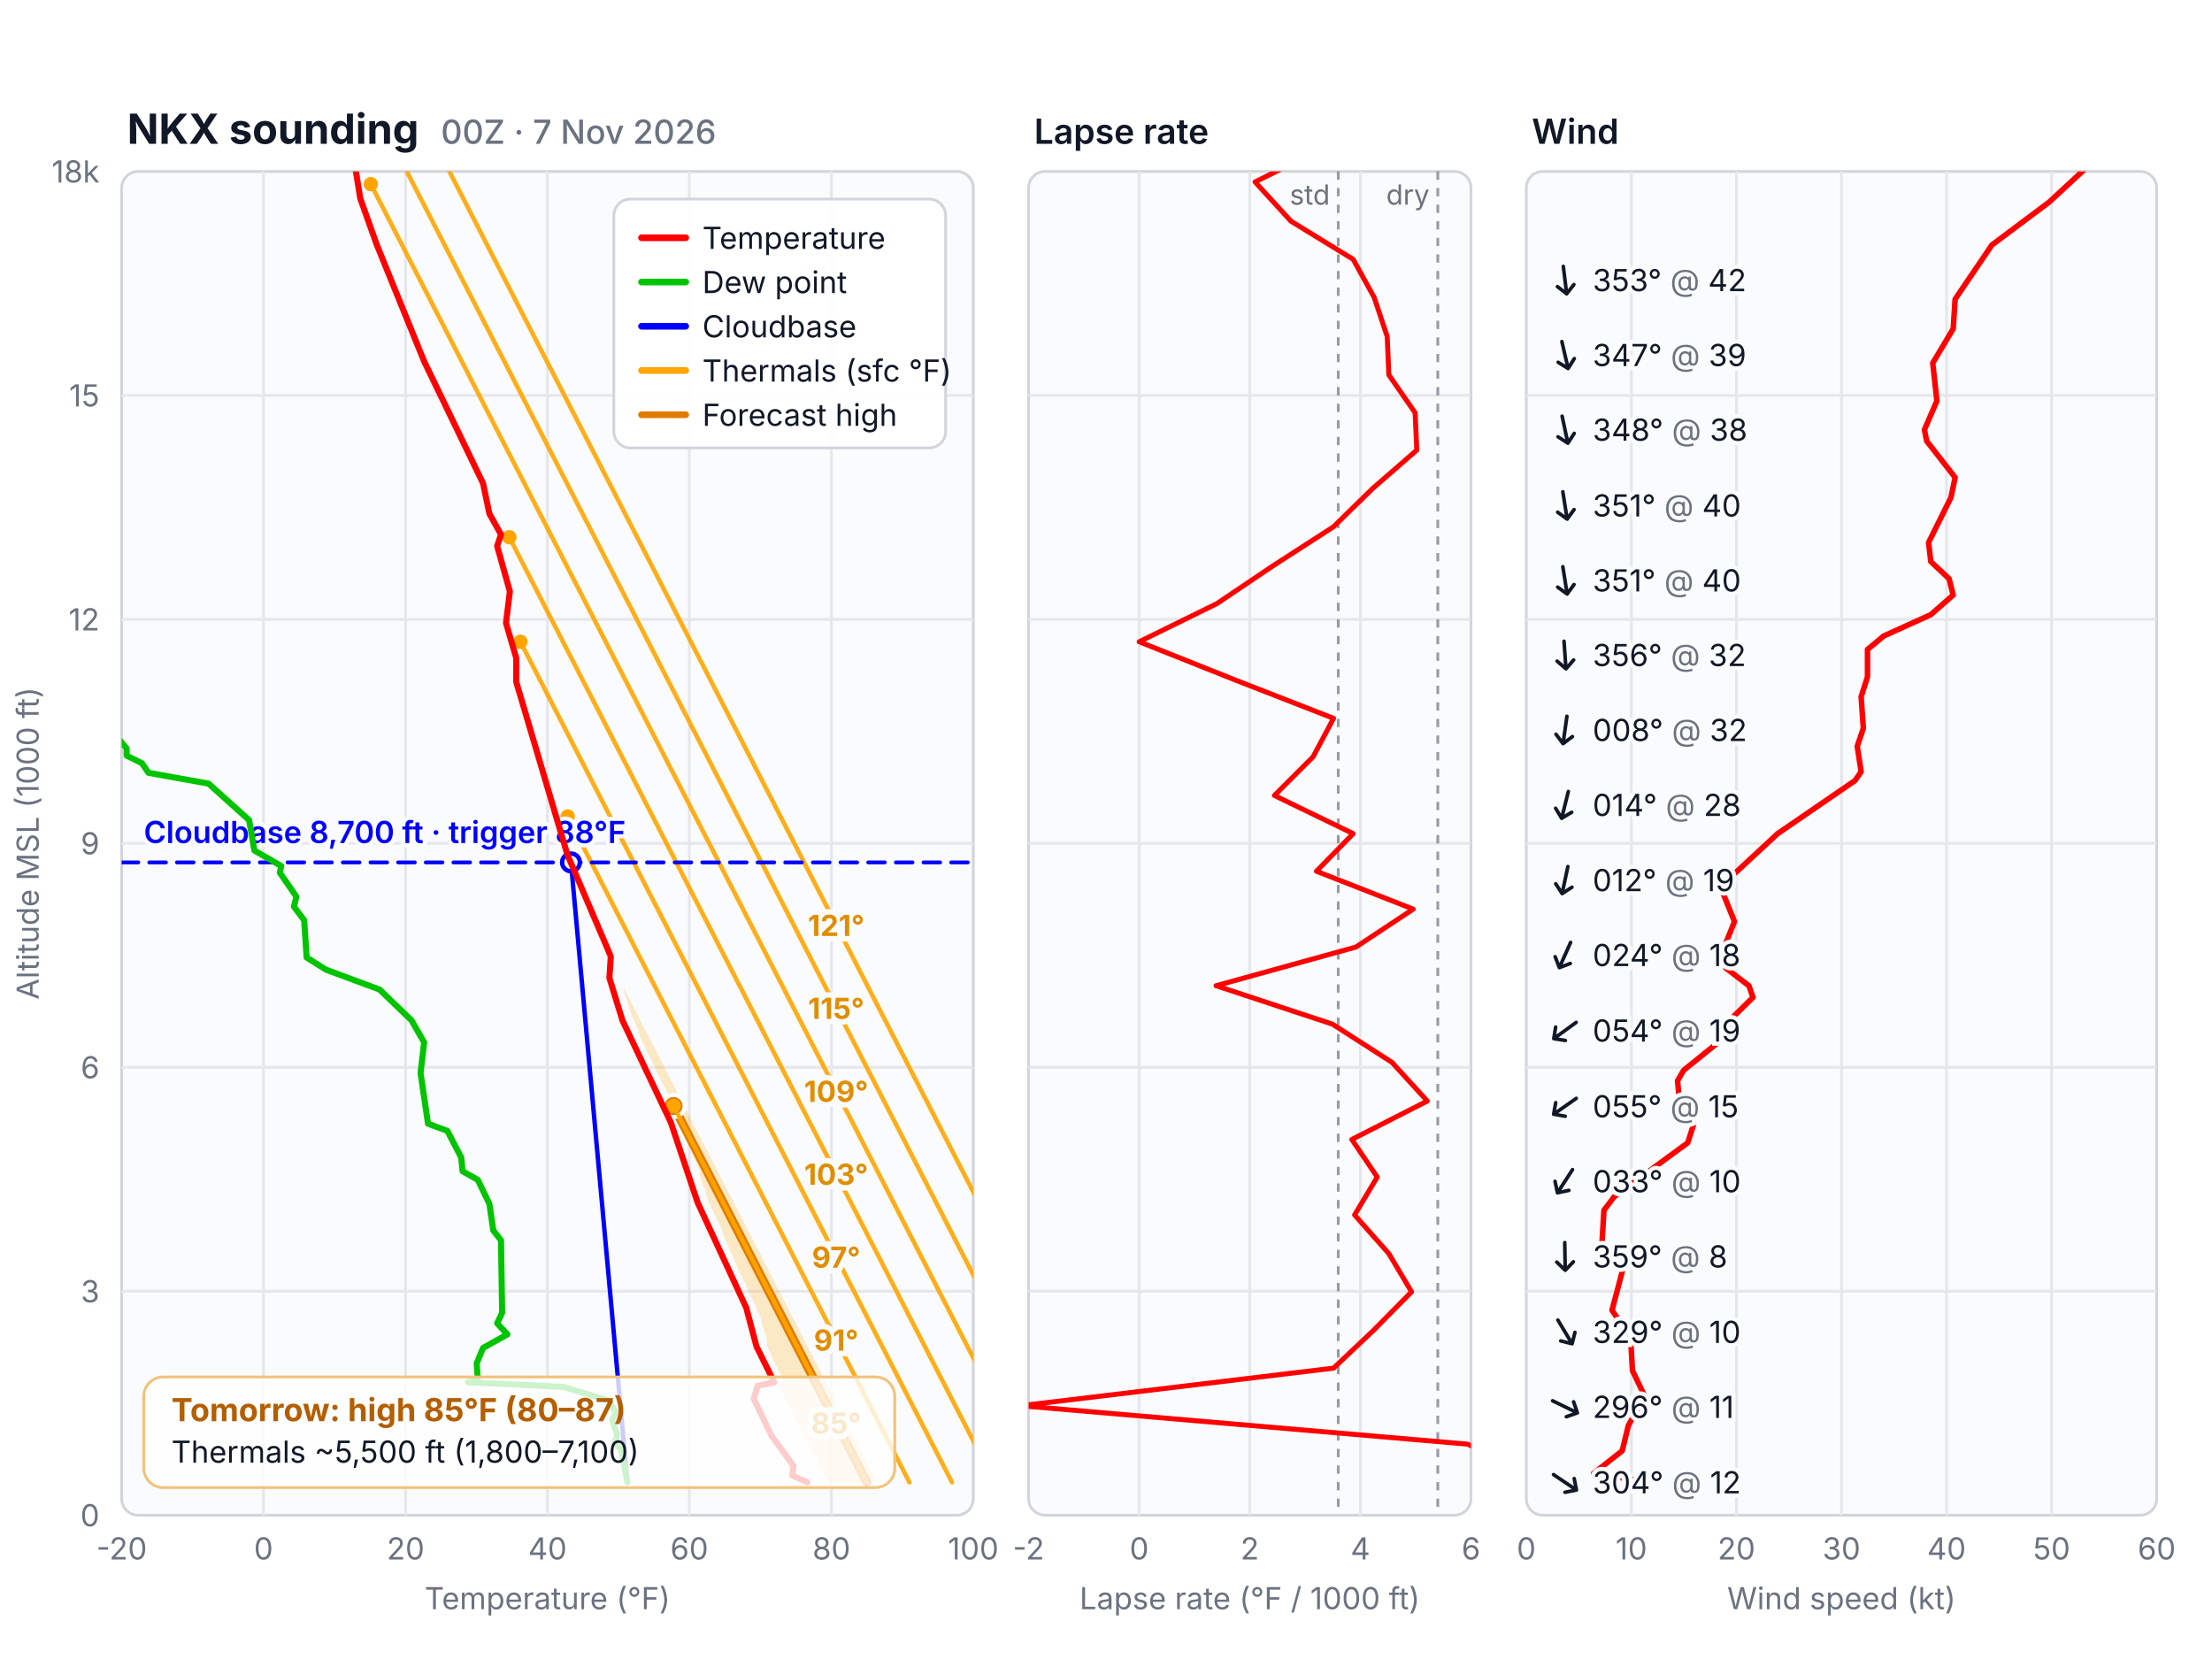
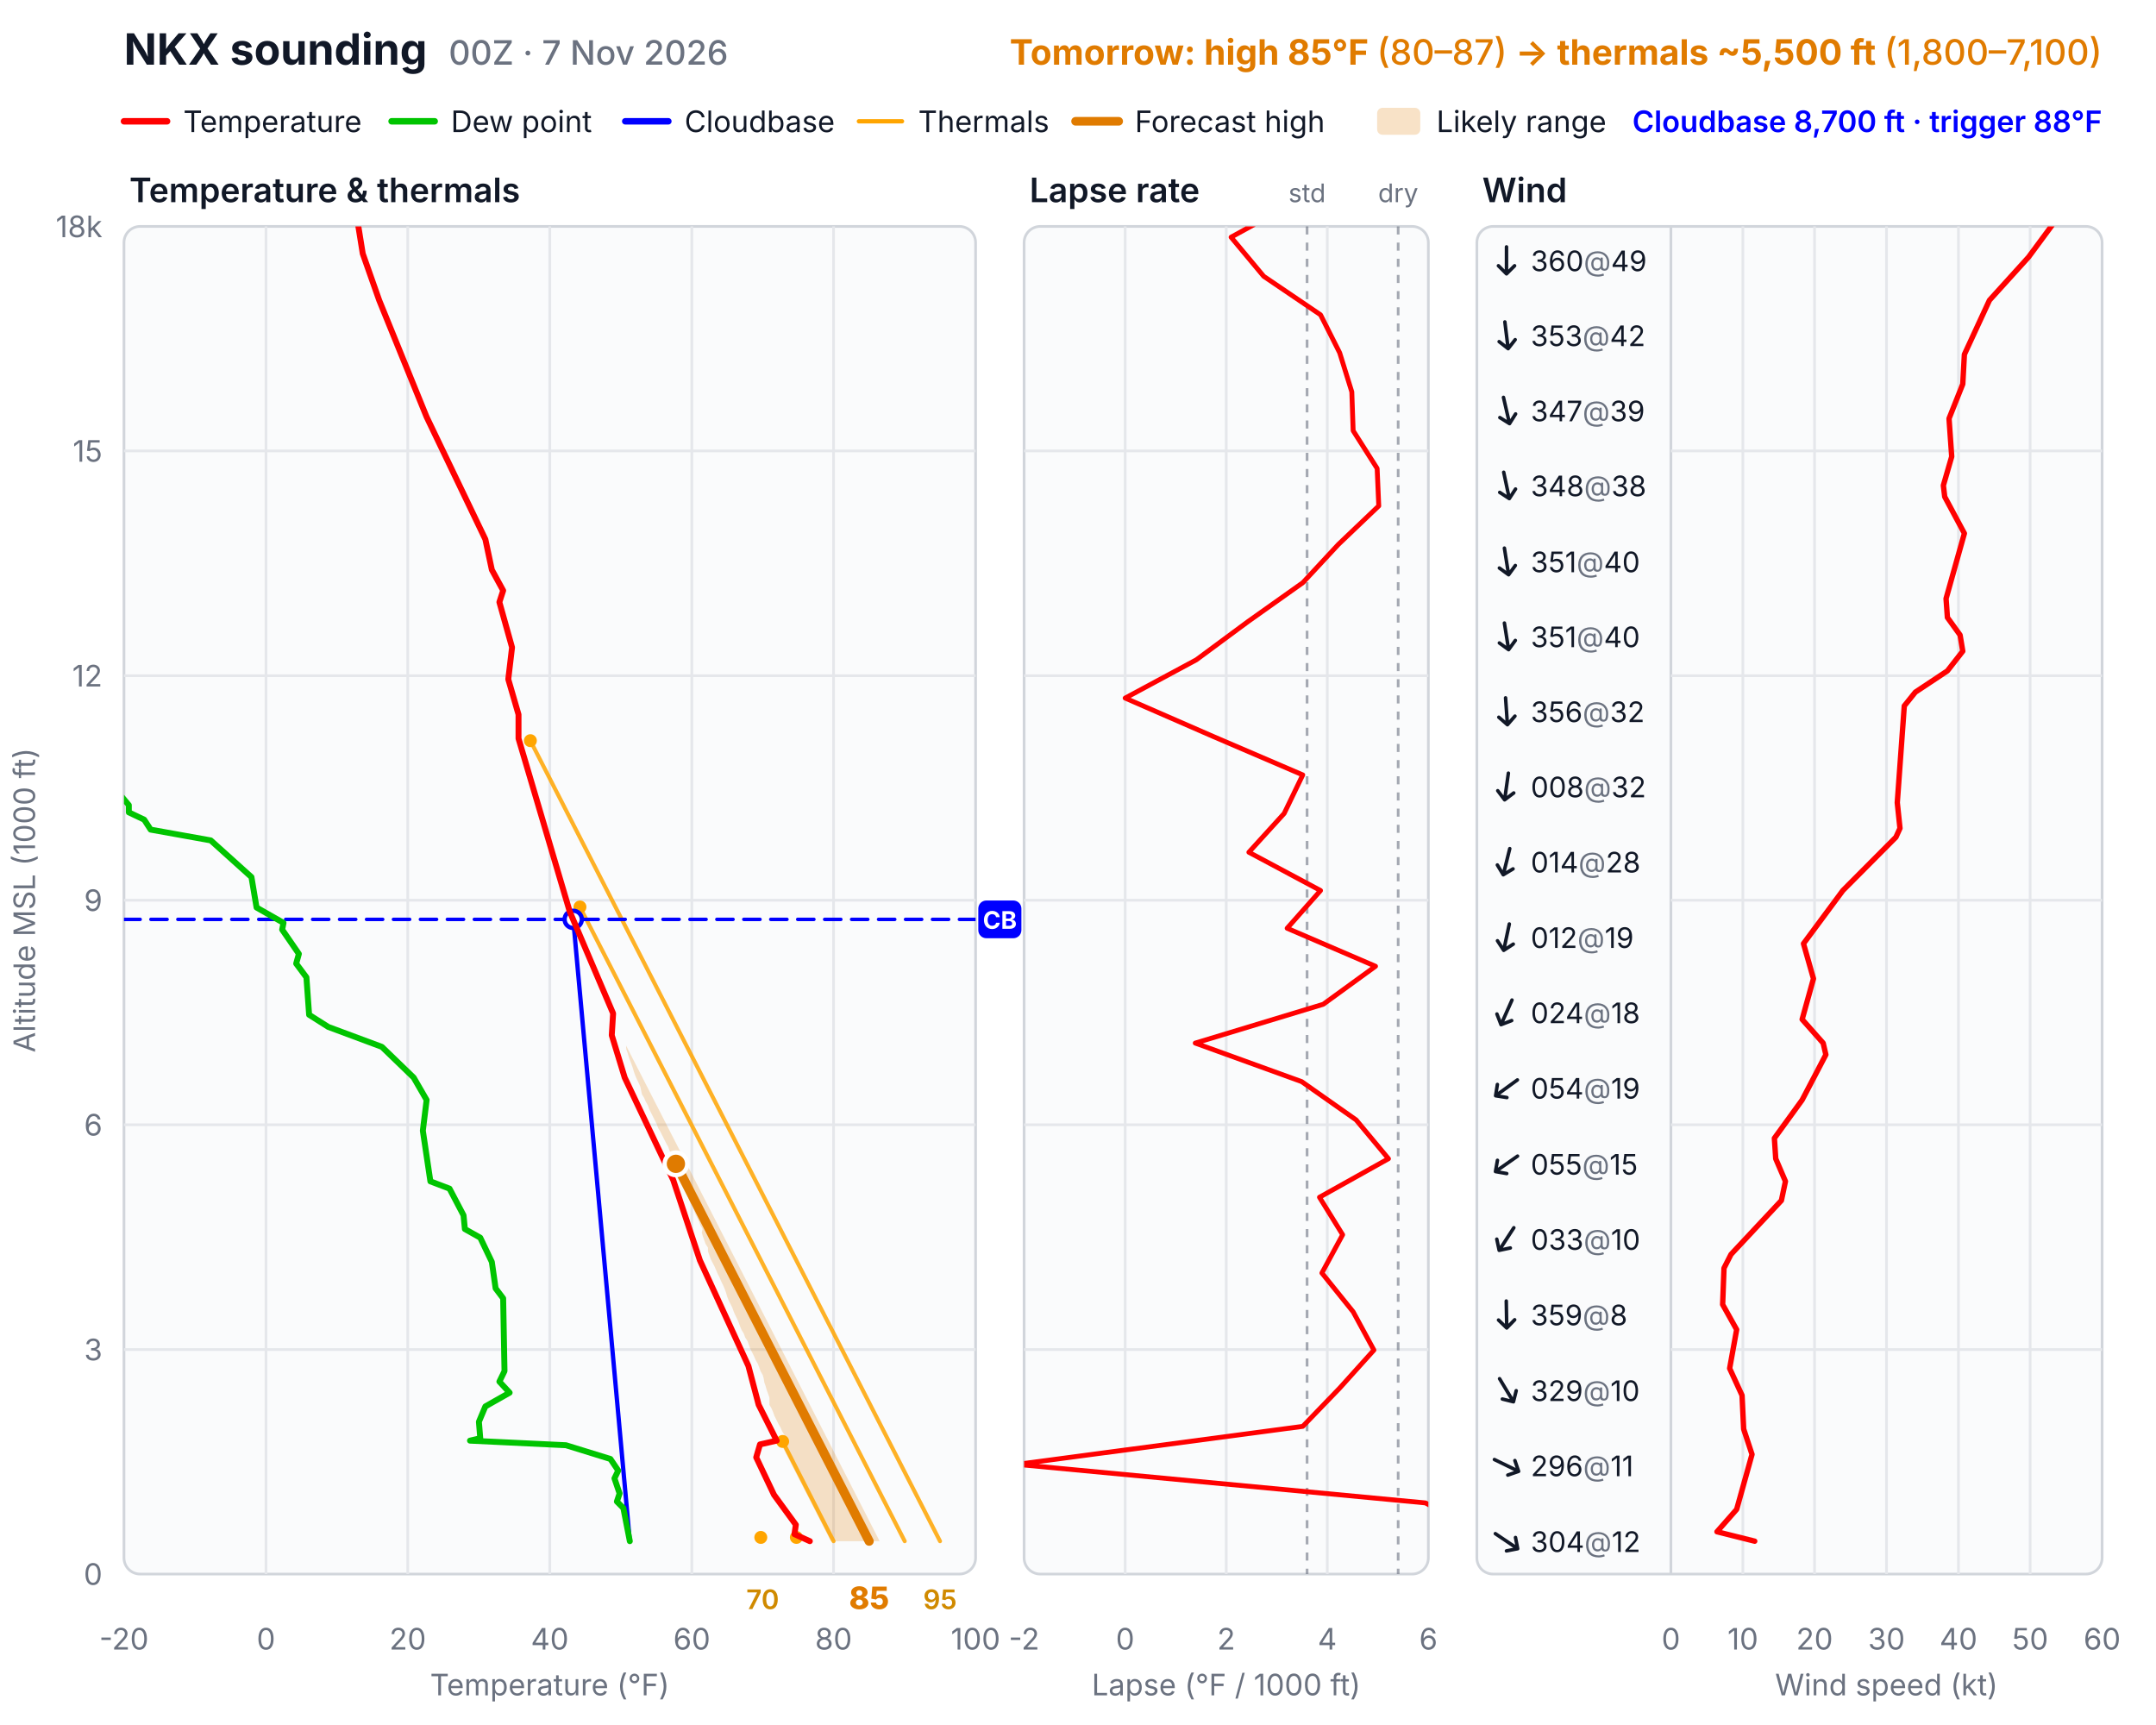
- <svg xmlns="http://www.w3.org/2000/svg" viewBox="0 0 800 600" font-family="Inter, -apple-system, 'Segoe UI', Roboto, Helvetica, Arial, sans-serif" font-size="11" fill="#6b7280">
-   <rect width="800" height="600" fill="#fff" />
+ <svg xmlns="http://www.w3.org/2000/svg" viewBox="0 0 800 640" font-family="Inter, -apple-system, 'Segoe UI', Roboto, Helvetica, Arial, sans-serif" font-size="11" fill="#6b7280">
+   <rect width="800" height="640" fill="#fff" />
  <defs>
    <clipPath id="c0">
-       <rect x="44" y="62" width="308" height="486" rx="6" />
+       <rect x="46" y="84" width="316" height="500" />
    </clipPath>
    <clipPath id="c1">
-       <rect x="372" y="62" width="160" height="486" rx="6" />
+       <rect x="380" y="84" width="150" height="500" />
    </clipPath>
    <clipPath id="c2">
-       <rect x="552" y="62" width="228" height="486" rx="6" />
+       <rect x="620" y="84" width="160" height="500" />
    </clipPath>
  </defs>
-   <rect x="44" y="62" width="308" height="486" rx="6" fill="#fafbfc" stroke="#d1d5db" />
-   <path d="M44 467.0H352" stroke="#e5e7eb" />
-   <path d="M44 386.0H352" stroke="#e5e7eb" />
-   <path d="M44 305.0H352" stroke="#e5e7eb" />
-   <path d="M44 224.0H352" stroke="#e5e7eb" />
-   <path d="M44 143.0H352" stroke="#e5e7eb" />
-   <path d="M95.3 62V548" stroke="#e5e7eb" />
-   <path d="M146.7 62V548" stroke="#e5e7eb" />
-   <path d="M198.0 62V548" stroke="#e5e7eb" />
-   <path d="M249.3 62V548" stroke="#e5e7eb" />
-   <path d="M300.7 62V548" stroke="#e5e7eb" />
-   <text x="44.0" y="564" text-anchor="middle">-20</text>
-   <text x="95.3" y="564" text-anchor="middle">0</text>
-   <text x="146.7" y="564" text-anchor="middle">20</text>
-   <text x="198.0" y="564" text-anchor="middle">40</text>
-   <text x="249.3" y="564" text-anchor="middle">60</text>
-   <text x="300.7" y="564" text-anchor="middle">80</text>
-   <text x="352.0" y="564" text-anchor="middle">100</text>
-   <text x="36" y="552.0" text-anchor="end">0</text>
-   <text x="36" y="471.0" text-anchor="end">3</text>
-   <text x="36" y="390.0" text-anchor="end">6</text>
-   <text x="36" y="309.0" text-anchor="end">9</text>
-   <text x="36" y="228.0" text-anchor="end">12</text>
-   <text x="36" y="147.0" text-anchor="end">15</text>
-   <text x="36" y="66.0" text-anchor="end">18k</text>
-   <text x="198.0" y="582" text-anchor="middle" font-size="11">Temperature (°F)</text>
-   <text x="46" y="52" font-size="12.5" font-weight="600" fill="#111827" />
-   <rect x="372" y="62" width="160" height="486" rx="6" fill="#fafbfc" stroke="#d1d5db" />
-   <path d="M372 467.0H532" stroke="#e5e7eb" />
-   <path d="M372 386.0H532" stroke="#e5e7eb" />
-   <path d="M372 305.0H532" stroke="#e5e7eb" />
-   <path d="M372 224.0H532" stroke="#e5e7eb" />
-   <path d="M372 143.0H532" stroke="#e5e7eb" />
-   <path d="M412.0 62V548" stroke="#e5e7eb" />
-   <path d="M452.0 62V548" stroke="#e5e7eb" />
-   <path d="M492.0 62V548" stroke="#e5e7eb" />
-   <text x="372.0" y="564" text-anchor="middle">-2</text>
-   <text x="412.0" y="564" text-anchor="middle">0</text>
-   <text x="452.0" y="564" text-anchor="middle">2</text>
-   <text x="492.0" y="564" text-anchor="middle">4</text>
-   <text x="532.0" y="564" text-anchor="middle">6</text>
-   <text x="452.0" y="582" text-anchor="middle" font-size="11">Lapse rate (°F / 1000 ft)</text>
-   <text x="374" y="52" font-size="12.5" font-weight="600" fill="#111827">Lapse rate</text>
-   <rect x="552" y="62" width="228" height="486" rx="6" fill="#fafbfc" stroke="#d1d5db" />
-   <path d="M552 467.0H780" stroke="#e5e7eb" />
-   <path d="M552 386.0H780" stroke="#e5e7eb" />
-   <path d="M552 305.0H780" stroke="#e5e7eb" />
-   <path d="M552 224.0H780" stroke="#e5e7eb" />
-   <path d="M552 143.0H780" stroke="#e5e7eb" />
-   <path d="M590.0 62V548" stroke="#e5e7eb" />
-   <path d="M628.0 62V548" stroke="#e5e7eb" />
-   <path d="M666.0 62V548" stroke="#e5e7eb" />
-   <path d="M704.0 62V548" stroke="#e5e7eb" />
-   <path d="M742.0 62V548" stroke="#e5e7eb" />
-   <text x="552.0" y="564" text-anchor="middle">0</text>
-   <text x="590.0" y="564" text-anchor="middle">10</text>
-   <text x="628.0" y="564" text-anchor="middle">20</text>
-   <text x="666.0" y="564" text-anchor="middle">30</text>
-   <text x="704.0" y="564" text-anchor="middle">40</text>
-   <text x="742.0" y="564" text-anchor="middle">50</text>
-   <text x="780.0" y="564" text-anchor="middle">60</text>
-   <text x="666.0" y="582" text-anchor="middle" font-size="11">Wind speed (kt)</text>
-   <text x="554" y="52" font-size="12.5" font-weight="600" fill="#111827">Wind</text>
-   <text x="46" y="52" font-size="15" font-weight="700" fill="#111827">NKX sounding<tspan dx="8" font-size="12" font-weight="500" fill="#6b7280">00Z · 7 Nov 2026</tspan>
+   <text x="46" y="24" font-size="16" font-weight="700" fill="#111827">NKX sounding<tspan dx="8" font-size="12.5" font-weight="500" fill="#6b7280">00Z · 7 Nov 2026</tspan>
  </text>
-   <text x="14" y="305.0" transform="rotate(-90 14 305.0)" text-anchor="middle">Altitude MSL (1000 ft)</text>
-   <polygon clip-path="url(#c0)" points="317.3,536.1 225.6,357.4 225.7,358.7 226.1,360.1 226.6,361.4 227.1,362.8 227.5,364.1 228.0,365.5 228.4,366.8 228.9,368.2 229.5,369.5 230.2,370.9 230.8,372.2 231.1,373.6 231.4,374.9 232.1,376.3 232.7,377.6 233.5,379.0 233.9,380.3 234.6,381.7 235.4,383.0 236.0,384.4 236.7,385.7 237.2,387.1 238.0,388.4 238.6,389.8 239.3,391.1 240.0,392.5 240.8,393.8 241.3,395.2 241.8,396.5 242.5,397.9 243.3,399.2 243.8,400.6 244.3,401.9 245.1,403.3 245.5,404.6 246.5,406.0 246.5,407.3 246.6,408.7 247.4,410.0 247.7,411.4 248.3,412.7 248.8,414.1 249.7,415.4 250.1,416.8 250.6,418.1 251.3,419.5 252.0,420.8 252.5,422.2 253.3,423.5 252.9,424.9 253.4,426.2 253.9,427.6 254.3,428.9 255.2,430.3 255.2,431.6 255.7,433.0 256.2,434.3 256.9,435.7 257.5,437.0 258.1,438.4 258.8,439.7 259.4,441.1 260.0,442.4 260.7,443.8 261.2,445.1 261.7,446.5 262.2,447.8 262.7,449.2 263.3,450.5 264.0,451.9 264.5,453.2 265.1,454.6 265.7,455.9 266.3,457.3 266.8,458.6 267.4,460.0 268.2,461.3 268.6,462.7 269.6,464.0 270.0,465.4 270.5,466.7 271.2,468.1 271.9,469.4 272.5,470.8 273.3,472.1 273.7,473.5 274.2,474.8 275.0,476.2 275.3,477.5 275.6,478.9 276.0,480.2 276.5,481.6 277.0,482.9 277.4,484.3 277.4,485.6 277.4,487.0 278.2,488.3 278.8,489.7 279.3,491.0 279.9,492.4 280.6,493.7 281.4,495.1 282.0,496.4 282.8,497.8 283.4,499.1 281.3,500.5 299.6,536.1" fill="#ffa500" fill-opacity="0.22" stroke="none" />
-   <polyline clip-path="url(#c0)" fill="none" stroke="#e07b00" stroke-width="3.2" stroke-linejoin="round" stroke-linecap="round" points="313.5,536.1 243.6,400.0" />
-   <circle cx="243.6" cy="400.0" r="4" fill="#e07b00" stroke="#fff" stroke-width="1.5" />
-   <polyline clip-path="url(#c0)" fill="none" stroke="#ffa500" stroke-width="1.6" stroke-linejoin="round" stroke-linecap="round" opacity="0.9" points="313.5,536.1 243.6,400.0" />
-   <circle cx="243.6" cy="400.0" r="2.6" fill="#ffa500" />
-   <polyline clip-path="url(#c0)" fill="none" stroke="#ffa500" stroke-width="1.6" stroke-linejoin="round" stroke-linecap="round" opacity="0.9" points="328.9,536.1 205.3,295.3" />
-   <circle cx="205.3" cy="295.3" r="2.6" fill="#ffa500" />
-   <polyline clip-path="url(#c0)" fill="none" stroke="#ffa500" stroke-width="1.6" stroke-linejoin="round" stroke-linecap="round" opacity="0.9" points="344.3,536.1 188.2,232.1" />
-   <circle cx="188.2" cy="232.1" r="2.6" fill="#ffa500" />
-   <polyline clip-path="url(#c0)" fill="none" stroke="#ffa500" stroke-width="1.6" stroke-linejoin="round" stroke-linecap="round" opacity="0.9" points="359.7,536.1 184.2,194.3" />
-   <circle cx="184.2" cy="194.3" r="2.6" fill="#ffa500" />
-   <polyline clip-path="url(#c0)" fill="none" stroke="#ffa500" stroke-width="1.6" stroke-linejoin="round" stroke-linecap="round" opacity="0.9" points="375.1,536.1 134.1,66.6" />
-   <circle cx="134.1" cy="66.6" r="2.6" fill="#ffa500" />
-   <polyline clip-path="url(#c0)" fill="none" stroke="#ffa500" stroke-width="1.6" stroke-linejoin="round" stroke-linecap="round" opacity="0.9" points="390.5,536.1 119.4,8.0" />
-   <polyline clip-path="url(#c0)" fill="none" stroke="#ffa500" stroke-width="1.6" stroke-linejoin="round" stroke-linecap="round" opacity="0.9" points="405.9,536.1 134.8,8.0" />
-   <text x="302.4" y="518.5" text-anchor="middle" font-size="10.5" font-weight="700" fill="#e08e00" stroke="#fafbfc" stroke-width="4" paint-order="stroke">85°</text>
-   <text x="302.4" y="488.5" text-anchor="middle" font-size="10.5" font-weight="700" fill="#e08e00" stroke="#fafbfc" stroke-width="4" paint-order="stroke">91°</text>
-   <text x="302.4" y="458.5" text-anchor="middle" font-size="10.5" font-weight="700" fill="#e08e00" stroke="#fafbfc" stroke-width="4" paint-order="stroke">97°</text>
-   <text x="302.4" y="428.5" text-anchor="middle" font-size="10.5" font-weight="700" fill="#e08e00" stroke="#fafbfc" stroke-width="4" paint-order="stroke">103°</text>
-   <text x="302.4" y="398.5" text-anchor="middle" font-size="10.5" font-weight="700" fill="#e08e00" stroke="#fafbfc" stroke-width="4" paint-order="stroke">109°</text>
-   <text x="302.4" y="368.5" text-anchor="middle" font-size="10.5" font-weight="700" fill="#e08e00" stroke="#fafbfc" stroke-width="4" paint-order="stroke">115°</text>
-   <text x="302.4" y="338.5" text-anchor="middle" font-size="10.5" font-weight="700" fill="#e08e00" stroke="#fafbfc" stroke-width="4" paint-order="stroke">121°</text>
-   <polyline clip-path="url(#c0)" fill="none" stroke="#0000ff" stroke-width="1.6" stroke-linejoin="round" stroke-linecap="round" points="226.9,536.1 206.5,311.9" />
-   <polyline clip-path="url(#c0)" fill="none" stroke="#0000ff" stroke-width="1.4" stroke-linejoin="round" stroke-linecap="round" stroke-dasharray="6 4" points="44.0,311.9 352.0,311.9" />
-   <text x="52" y="304.9" font-size="11" font-weight="600" fill="#0000ff" stroke="#fafbfc" stroke-width="3" paint-order="stroke">Cloudbase 8,700 ft · trigger 88°F</text>
-   <circle cx="206.5" cy="311.9" r="3.2" fill="#fff" stroke="#0000ff" stroke-width="1.6" />
-   <polyline clip-path="url(#c0)" fill="none" stroke="#00c400" stroke-width="2.2" stroke-linejoin="round" stroke-linecap="round" points="226.9,536.1 224.6,524.2 222.3,521.9 223.2,518.9 221.4,513.5 222.7,510.7 220.0,506.5 203.8,501.6 169.2,499.9 172.8,499.0 172.4,493.1 174.7,487.5 183.5,482.6 179.8,478.6 181.6,474.8 181.2,448.6 178.4,445.0 177.0,435.4 172.8,426.7 167.3,423.6 166.8,418.6 161.8,409.0 154.8,406.4 152.1,388.1 153.4,377.0 148.8,369.0 137.3,357.9 117.9,350.7 110.9,346.3 110.0,332.8 106.3,327.9 107.2,324.3 101.2,315.6 101.7,313.2 92.0,307.6 90.1,296.6 75.4,283.4 53.7,279.5 51.3,276.0 45.8,273.3 45.8,270.7 25.9,247.3 10.2,239.6 2.4,230.0 -25.8,221.7 -53.1,217.3 -30.0,212.8 -25.8,209.3 -15.6,206.4 -18.0,204.9 -17.0,197.5 -27.7,193.9 -27.7,188.6 -31.8,184.0 -24.4,177.2 -5.5,174.8 -12.4,164.6 -5.9,161.7 -6.9,159.9 -3.2,154.1 -5.9,150.3 1.4,147.2 0.1,144.1 2.8,142.4 0.5,139.2 1.0,136.6 7.9,127.2 9.8,123.2 7.9,120.7 9.8,119.4 7.0,117.5 7.9,111.6 6.1,110.0 6.1,103.0 -2.3,91.4 -1.3,89.7 -9.2,84.2 -11.0,69.8 -6.9,68.0 -7.8,62.9 -18.9,58.0 13.0,49.5 7.5,41.3 18.5,37.5 19.0,35.4" />
-   <polyline clip-path="url(#c0)" fill="none" stroke="#ff0000" stroke-width="2.2" stroke-linejoin="round" stroke-linecap="round" points="292.0,536.1 286.5,533.6 287.0,530.2 279.1,519.4 272.6,505.9 274.0,501.2 280.0,499.9 273.6,487.0 269.9,473.0 252.3,434.9 242.6,405.9 225.1,369.0 220.4,353.7 220.9,345.9 205.2,309.1 186.7,246.6 186.7,238.0 183.0,225.3 184.4,213.9 179.8,197.5 181.2,193.3 177.0,185.8 174.7,174.8 153.4,130.7 136.3,88.6 130.3,71.8 127.1,51.9 121.1,35.4" />
-   <rect x="222" y="72" width="120" height="90" rx="6" fill="#fff" fill-opacity="0.92" stroke="#d1d5db" />
-   <path d="M232 86h16" stroke="#ff0000" stroke-width="2.4" stroke-linecap="round" />
-   <text x="254" y="90" fill="#111827">Temperature</text>
-   <path d="M232 102h16" stroke="#00c400" stroke-width="2.4" stroke-linecap="round" />
-   <text x="254" y="106" fill="#111827">Dew point</text>
-   <path d="M232 118h16" stroke="#0000ff" stroke-width="2.4" stroke-linecap="round" />
-   <text x="254" y="122" fill="#111827">Cloudbase</text>
-   <path d="M232 134h16" stroke="#ffa500" stroke-width="2.4" stroke-linecap="round" />
-   <text x="254" y="138" fill="#111827">Thermals (sfc °F)</text>
-   <path d="M232 150h16" stroke="#e07b00" stroke-width="2.4" stroke-linecap="round" />
-   <text x="254" y="154" fill="#111827">Forecast high</text>
-   <rect x="52" y="498" width="271.6" height="40" rx="7" fill="#fff" fill-opacity="0.8" stroke="#f3c27a" />
-   <text x="62" y="514" font-size="11.5" font-weight="700" fill="#b35f00">Tomorrow: high 85°F (80–87)</text>
-   <text x="62" y="529" font-size="11" fill="#111827">Thermals ~5,500 ft (1,800–7,100)</text>
-   <path d="M520.0 62V548" stroke="#6b7280" stroke-width="1" stroke-dasharray="3 3" opacity="0.7" />
-   <text x="517.0" y="74" text-anchor="end" font-size="10">dry</text>
-   <path d="M484.0 62V548" stroke="#6b7280" stroke-width="1" stroke-dasharray="3 3" opacity="0.7" />
-   <text x="481.0" y="74" text-anchor="end" font-size="10">std</text>
-   <polyline clip-path="url(#c1)" fill="none" stroke="#ff0000" stroke-width="1.8" stroke-linejoin="round" stroke-linecap="round" points="559.7,536.1 530.8,522.3 369.2,508.4 482.3,494.8 497.0,480.9 510.5,467.2 502.3,453.4 489.9,439.4 498.1,425.7 488.9,412.1 516.2,398.2 503.4,384.2 481.9,370.4 439.8,356.5 490.4,342.5 511.1,328.8 476.1,315.1 489.4,301.5 460.9,287.7 474.9,273.7 482.3,259.8 446.9,246.0 412.0,232.1 440.1,218.3 460.6,204.5 482.3,190.5 496.4,176.7 512.4,162.8 511.8,149.3 502.3,135.6 501.7,121.7 497.0,107.6 489.4,93.8 466.9,80.0 453.9,65.8 481.9,51.9 503.4,38.0" />
-   <polyline clip-path="url(#c2)" fill="none" stroke="#ff0000" stroke-width="2" stroke-linejoin="round" stroke-linecap="round" points="596.3,536.1 576.4,532.8 586.7,524.7 588.9,515.6 594.8,504.9 590.4,495.7 589.7,483.5 583.0,473.9 586.7,459.9 579.3,450.8 580.1,437.7 583.8,432.8 610.4,413.3 612.6,406.4 607.4,398.2 606.7,390.9 608.9,387.1 621.4,377.0 626.6,368.0 634.0,360.7 632.5,356.5 621.4,348.0 627.3,333.3 622.2,320.7 642.9,301.5 670.9,282.3 673.1,279.1 671.7,269.9 673.9,263.4 673.1,252.0 675.4,244.8 675.4,234.9 681.3,230.0 698.3,222.3 706.4,215.2 704.9,209.3 698.3,203.1 697.5,196.2 705.6,179.9 707.1,172.7 696.8,159.5 696.0,155.4 700.5,145.0 699.0,131.3 706.4,118.9 707.1,108.2 720.4,88.6 741.1,73.1 772.1,44.4 774.3,35.4" />
-   <g transform="translate(566 536.1) rotate(124)">
+   <text x="780" y="24" text-anchor="end" font-size="13" font-weight="700" fill="#e07b00">Tomorrow: high 85°F <tspan font-weight="500">(80–87)</tspan> → thermals ~5,500 ft <tspan font-weight="500">(1,800–7,100)</tspan>
+   </text>
+   <path d="M46 45h16" stroke="#ff0000" stroke-width="2.4" stroke-linecap="round" />
+   <text x="68" y="49" fill="#111827">Temperature</text>
+   <path d="M145.3 45h16" stroke="#00c400" stroke-width="2.4" stroke-linecap="round" />
+   <text x="167.3" y="49" fill="#111827">Dew point</text>
+   <path d="M232 45h16" stroke="#0000ff" stroke-width="2.4" stroke-linecap="round" />
+   <text x="254" y="49" fill="#111827">Cloudbase</text>
+   <path d="M318.7 45h16" stroke="#ffa500" stroke-width="1.6" stroke-linecap="round" />
+   <text x="340.7" y="49" fill="#111827">Thermals</text>
+   <path d="M399.1 45h16" stroke="#e07b00" stroke-width="3.2" stroke-linecap="round" />
+   <text x="421.1" y="49" fill="#111827">Forecast high</text>
+   <rect x="511" y="40" width="16" height="10" rx="2" fill="#e07b00" fill-opacity="0.22" />
+   <text x="533" y="49" fill="#111827">Likely range</text>
+   <text x="780" y="49" text-anchor="end" font-weight="600" fill="#0000ff">Cloudbase 8,700 ft · trigger 88°F</text>
+   <rect x="46" y="84" width="316" height="500" rx="6" fill="#fafbfc" stroke="#d1d5db" />
+   <path d="M46 500.7H362" stroke="#e5e7eb" />
+   <path d="M46 417.3H362" stroke="#e5e7eb" />
+   <path d="M46 334.0H362" stroke="#e5e7eb" />
+   <path d="M46 250.7H362" stroke="#e5e7eb" />
+   <path d="M46 167.3H362" stroke="#e5e7eb" />
+   <path d="M98.7 84V584" stroke="#e5e7eb" />
+   <path d="M151.3 84V584" stroke="#e5e7eb" />
+   <path d="M204.0 84V584" stroke="#e5e7eb" />
+   <path d="M256.7 84V584" stroke="#e5e7eb" />
+   <path d="M309.3 84V584" stroke="#e5e7eb" />
+   <text x="46.0" y="612" text-anchor="middle">-20</text>
+   <text x="98.7" y="612" text-anchor="middle">0</text>
+   <text x="151.3" y="612" text-anchor="middle">20</text>
+   <text x="204.0" y="612" text-anchor="middle">40</text>
+   <text x="256.7" y="612" text-anchor="middle">60</text>
+   <text x="309.3" y="612" text-anchor="middle">80</text>
+   <text x="362.0" y="612" text-anchor="middle">100</text>
+   <text x="38" y="588.0" text-anchor="end">0</text>
+   <text x="38" y="504.7" text-anchor="end">3</text>
+   <text x="38" y="421.3" text-anchor="end">6</text>
+   <text x="38" y="338.0" text-anchor="end">9</text>
+   <text x="38" y="254.7" text-anchor="end">12</text>
+   <text x="38" y="171.3" text-anchor="end">15</text>
+   <text x="38" y="88.0" text-anchor="end">18k</text>
+   <text x="204.0" y="629" text-anchor="middle">Temperature (°F)</text>
+   <text x="48" y="75" font-size="12.5" font-weight="600" fill="#111827">Temperature &amp; thermals</text>
+   <rect x="380" y="84" width="150" height="500" rx="6" fill="#fafbfc" stroke="#d1d5db" />
+   <path d="M380 500.7H530" stroke="#e5e7eb" />
+   <path d="M380 417.3H530" stroke="#e5e7eb" />
+   <path d="M380 334.0H530" stroke="#e5e7eb" />
+   <path d="M380 250.7H530" stroke="#e5e7eb" />
+   <path d="M380 167.3H530" stroke="#e5e7eb" />
+   <path d="M417.5 84V584" stroke="#e5e7eb" />
+   <path d="M455.0 84V584" stroke="#e5e7eb" />
+   <path d="M492.5 84V584" stroke="#e5e7eb" />
+   <text x="380.0" y="612" text-anchor="middle">-2</text>
+   <text x="417.5" y="612" text-anchor="middle">0</text>
+   <text x="455.0" y="612" text-anchor="middle">2</text>
+   <text x="492.5" y="612" text-anchor="middle">4</text>
+   <text x="530.0" y="612" text-anchor="middle">6</text>
+   <text x="455.0" y="629" text-anchor="middle">Lapse (°F / 1000 ft)</text>
+   <text x="382" y="75" font-size="12.5" font-weight="600" fill="#111827">Lapse rate</text>
+   <rect x="548" y="84" width="232" height="500" rx="6" fill="#fafbfc" stroke="#d1d5db" />
+   <path d="M620 84V584" stroke="#d1d5db" />
+   <path d="M620 500.7H780" stroke="#e5e7eb" />
+   <path d="M620 417.3H780" stroke="#e5e7eb" />
+   <path d="M620 334.0H780" stroke="#e5e7eb" />
+   <path d="M620 250.7H780" stroke="#e5e7eb" />
+   <path d="M620 167.3H780" stroke="#e5e7eb" />
+   <path d="M646.7 84V584" stroke="#e5e7eb" />
+   <path d="M673.3 84V584" stroke="#e5e7eb" />
+   <path d="M700.0 84V584" stroke="#e5e7eb" />
+   <path d="M726.7 84V584" stroke="#e5e7eb" />
+   <path d="M753.3 84V584" stroke="#e5e7eb" />
+   <text x="620.0" y="612" text-anchor="middle">0</text>
+   <text x="646.7" y="612" text-anchor="middle">10</text>
+   <text x="673.3" y="612" text-anchor="middle">20</text>
+   <text x="700.0" y="612" text-anchor="middle">30</text>
+   <text x="726.7" y="612" text-anchor="middle">40</text>
+   <text x="753.3" y="612" text-anchor="middle">50</text>
+   <text x="780.0" y="612" text-anchor="middle">60</text>
+   <text x="700.0" y="629" text-anchor="middle">Wind speed (kt)</text>
+   <text x="550" y="75" font-size="12.5" font-weight="600" fill="#111827">Wind</text>
+   <text x="13" y="334.0" transform="rotate(-90 13 334.0)" text-anchor="middle">Altitude MSL (1000 ft)</text>
+   <polygon clip-path="url(#c0)" points="326.4,571.8 232.3,387.9 232.4,389.3 232.9,390.7 233.3,392.1 233.8,393.5 234.3,394.8 234.8,396.2 235.2,397.6 235.7,399.0 236.3,400.4 237.0,401.8 237.6,403.2 237.9,404.6 238.2,406.0 239.0,407.3 239.6,408.7 240.4,410.1 240.9,411.5 241.6,412.9 242.3,414.3 243.0,415.7 243.7,417.1 244.2,418.5 245.0,419.8 245.7,421.2 246.4,422.6 247.1,424.0 247.9,425.4 248.4,426.8 249.0,428.2 249.6,429.6 250.5,431.0 251.0,432.3 251.5,433.7 252.3,435.1 252.8,436.5 253.7,437.9 253.7,439.3 253.8,440.7 254.7,442.1 255.0,443.5 255.6,444.8 256.1,446.2 257.0,447.6 257.5,449.0 258.0,450.4 258.7,451.8 259.4,453.2 259.9,454.6 260.7,456.0 260.4,457.3 260.8,458.7 261.3,460.1 261.8,461.5 262.7,462.9 262.7,464.3 263.2,465.7 263.7,467.1 264.4,468.5 265.1,469.8 265.7,471.2 266.3,472.6 267.0,474.0 267.6,475.4 268.3,476.8 268.9,478.2 269.4,479.6 269.8,481.0 270.3,482.3 271.0,483.7 271.7,485.1 272.2,486.5 272.8,487.9 273.5,489.3 274.1,490.7 274.6,492.1 275.2,493.5 276.0,494.8 276.5,496.2 277.4,497.6 277.9,499.0 278.4,500.4 279.1,501.8 279.8,503.2 280.4,504.6 281.2,506.0 281.7,507.3 282.2,508.7 283.0,510.1 283.4,511.5 283.6,512.9 284.1,514.3 284.5,515.7 285.0,517.1 285.5,518.5 285.5,519.8 285.5,521.2 286.3,522.6 286.9,524.0 287.4,525.4 288.1,526.8 288.8,528.2 289.6,529.6 290.2,531.0 291.0,532.3 291.6,533.7 289.5,535.1 308.3,571.8" fill="#e07b00" fill-opacity="0.22" />
+   <polyline clip-path="url(#c0)" fill="none" stroke="#ffa500" stroke-width="1.5" stroke-linejoin="round" stroke-linecap="round" opacity="0.85" points="283.0,571.8 282.3,570.4" />
+   <circle cx="282.3" cy="570.4" r="2.4" fill="#ffa500" />
+   <polyline clip-path="url(#c0)" fill="none" stroke="#ffa500" stroke-width="1.5" stroke-linejoin="round" stroke-linecap="round" opacity="0.85" points="296.2,571.8 295.5,570.4" />
+   <circle cx="295.5" cy="570.4" r="2.4" fill="#ffa500" />
+   <polyline clip-path="url(#c0)" fill="none" stroke="#ffa500" stroke-width="1.5" stroke-linejoin="round" stroke-linecap="round" opacity="0.85" points="309.3,571.8 290.4,534.8" />
+   <circle cx="290.4" cy="534.8" r="2.4" fill="#ffa500" />
+   <polyline clip-path="url(#c0)" fill="none" stroke="#ffa500" stroke-width="1.5" stroke-linejoin="round" stroke-linecap="round" opacity="0.85" points="335.7,571.8 215.2,336.5" />
+   <circle cx="215.2" cy="336.5" r="2.4" fill="#ffa500" />
+   <polyline clip-path="url(#c0)" fill="none" stroke="#ffa500" stroke-width="1.5" stroke-linejoin="round" stroke-linecap="round" opacity="0.85" points="348.8,571.8 196.8,274.8" />
+   <circle cx="196.8" cy="274.8" r="2.4" fill="#ffa500" />
+   <polyline clip-path="url(#c0)" fill="none" stroke="#0000ff" stroke-width="1.6" stroke-linejoin="round" stroke-linecap="round" points="233.7,571.8 212.7,341.1" />
+   <polyline clip-path="url(#c0)" fill="none" stroke="#0000ff" stroke-width="1.3" stroke-linejoin="round" stroke-linecap="round" stroke-dasharray="6 4" points="46.0,341.1 362.0,341.1" />
+   <circle cx="212.7" cy="341.1" r="3.2" fill="#fff" stroke="#0000ff" stroke-width="1.6" />
+   <rect x="363" y="334.1" width="16" height="14" rx="3" fill="#0000ff" />
+   <text x="371" y="344.6" text-anchor="middle" font-size="9" font-weight="700" fill="#fff">CB</text>
+   <polyline clip-path="url(#c0)" fill="none" stroke="#00c400" stroke-width="2.2" stroke-linejoin="round" stroke-linecap="round" points="233.7,571.8 231.3,559.5 228.9,557.1 229.9,554.1 228.0,548.5 229.4,545.6 226.5,541.3 210.0,536.2 174.4,534.5 178.2,533.6 177.7,527.5 180.1,521.8 189.1,516.7 185.3,512.6 187.2,508.7 186.7,481.7 183.9,478.0 182.5,468.2 178.2,459.2 172.5,456.0 172.0,450.9 166.8,441.0 159.7,438.3 156.9,419.5 158.3,408.1 153.5,399.8 141.7,388.4 121.8,381.0 114.7,376.5 113.7,362.6 109.9,357.5 110.9,353.9 104.7,344.9 105.2,342.4 95.2,336.7 93.3,325.4 78.2,311.8 55.9,307.8 53.5,304.1 47.8,301.4 47.8,298.7 27.5,274.6 11.3,266.8 3.3,256.8 -25.6,248.3 -49.8,245.6 -53.6,243.8 -29.9,239.1 -25.6,235.6 -15.2,232.6 -17.6,231.0 -16.6,223.4 -27.5,219.7 -27.5,214.3 -31.8,209.5 -24.2,202.5 -4.8,200.1 -11.9,189.6 -5.2,186.6 -6.2,184.7 -2.4,178.7 -5.2,174.8 2.3,171.6 0.9,168.4 3.8,166.7 1.4,163.4 1.9,160.8 9.0,151.1 10.9,147.0 9.0,144.4 10.9,143.1 8.0,141.1 9.0,135.0 7.1,133.3 7.1,126.1 -1.5,114.2 -0.5,112.5 -8.6,106.8 -10.5,92.1 -6.2,90.1 -7.1,84.9 -18.5,79.8 14.2,71.2 8.5,62.7 19.9,58.8 20.4,56.6" />
+   <polyline clip-path="url(#c0)" fill="none" stroke="#ff0000" stroke-width="2.2" stroke-linejoin="round" stroke-linecap="round" points="300.5,571.8 294.8,569.2 295.3,565.7 287.2,554.6 280.6,540.7 282.0,535.9 288.2,534.5 281.5,521.2 277.7,506.8 259.7,467.6 249.8,437.8 231.8,399.8 227.0,384.1 227.5,376.0 211.4,338.2 192.4,274.0 192.4,265.1 188.6,252.0 190.0,240.2 185.3,223.4 186.7,219.1 182.5,211.4 180.1,200.1 158.3,154.7 140.7,111.4 134.6,94.1 131.3,73.6 125.1,56.6" />
+   <polyline clip-path="url(#c0)" fill="none" stroke="#e07b00" stroke-width="3.4" stroke-linejoin="round" stroke-linecap="round" points="322.5,571.8 250.8,431.8" />
+   <circle cx="250.8" cy="431.8" r="4.2" fill="#e07b00" stroke="#fff" stroke-width="1.6" />
+   <text x="322.5" y="597" text-anchor="middle" font-size="11.5" font-weight="800" fill="#e07b00">85</text>
+   <text x="283.0" y="597" text-anchor="middle" font-size="10" font-weight="600" fill="#d08a00">70</text>
+   <text x="348.8" y="597" text-anchor="middle" font-size="10" font-weight="600" fill="#d08a00">95</text>
+   <path d="M485.0 84V584" stroke="#6b7280" stroke-width="1" stroke-dasharray="3 3" opacity="0.6" />
+   <text x="485.0" y="75" text-anchor="middle" font-size="9.5">std</text>
+   <path d="M518.8 84V584" stroke="#6b7280" stroke-width="1" stroke-dasharray="3 3" opacity="0.6" />
+   <text x="518.8" y="75" text-anchor="middle" font-size="9.5">dry</text>
+   <polyline clip-path="url(#c1)" fill="none" stroke="#ff0000" stroke-width="1.8" stroke-linejoin="round" stroke-linecap="round" points="556.0,571.8 528.9,557.6 377.4,543.3 483.4,529.2 497.1,515.0 509.8,500.9 502.1,486.7 490.5,472.3 498.2,458.1 489.6,444.2 515.2,429.9 503.2,415.5 483.0,401.3 443.5,387.0 491.0,372.6 510.4,358.5 477.6,344.4 490.0,330.4 463.4,316.2 476.5,301.8 483.4,287.5 450.3,273.3 417.5,259.0 443.9,244.8 463.1,230.6 483.4,216.2 496.6,202.0 511.6,187.7 511.0,173.8 502.1,159.8 501.6,145.4 497.1,130.9 490.0,116.8 468.9,102.5 456.8,88.0 483.0,73.6 503.2,59.3" />
+   <polyline clip-path="url(#c2)" fill="none" stroke="#ff0000" stroke-width="2" stroke-linejoin="round" stroke-linecap="round" points="651.1,571.8 637.1,568.3 644.4,560.0 650.1,539.6 647.0,530.2 646.4,517.7 641.8,507.7 644.4,493.3 639.2,484.0 639.7,470.5 642.3,465.4 661.0,445.4 662.5,438.3 658.9,429.9 658.4,422.3 668.7,408.1 677.5,391.3 676.5,387.0 668.7,378.2 672.9,363.1 669.2,350.1 683.8,330.4 703.5,310.6 705.0,307.3 704.0,297.8 706.6,261.9 710.7,256.8 722.6,248.9 728.3,241.6 727.3,235.6 722.6,229.1 722.1,222.1 728.9,197.9 721.6,184.3 721.1,180.1 724.2,169.4 723.2,155.3 728.3,142.5 728.9,131.5 738.2,111.4 752.7,95.4 774.5,65.9 776.0,56.6" />
+   <g transform="translate(559 571.8) rotate(124)">
    <path d="M0 5V-5M-3 -2L0 -5L3 -2" fill="none" stroke="#111827" stroke-width="1.3" stroke-linecap="round" stroke-linejoin="round" />
  </g>
-   <text x="576" y="540.1" fill="#111827" stroke="#fafbfc" stroke-width="3" paint-order="stroke">304° <tspan fill="#6b7280">@</tspan> 12</text>
-   <g transform="translate(566 508.8) rotate(116)">
+   <text x="568" y="575.8" font-size="10.5" fill="#111827">304<tspan fill="#6b7280">@</tspan>12</text>
+   <g transform="translate(559 543.7) rotate(116)">
    <path d="M0 5V-5M-3 -2L0 -5L3 -2" fill="none" stroke="#111827" stroke-width="1.3" stroke-linecap="round" stroke-linejoin="round" />
  </g>
-   <text x="576" y="512.8" fill="#111827" stroke="#fafbfc" stroke-width="3" paint-order="stroke">296° <tspan fill="#6b7280">@</tspan> 11</text>
-   <g transform="translate(566 481.7) rotate(149)">
+   <text x="568" y="547.7" font-size="10.5" fill="#111827">296<tspan fill="#6b7280">@</tspan>11</text>
+   <g transform="translate(559 515.8) rotate(149)">
    <path d="M0 5V-5M-3 -2L0 -5L3 -2" fill="none" stroke="#111827" stroke-width="1.3" stroke-linecap="round" stroke-linejoin="round" />
  </g>
-   <text x="576" y="485.7" fill="#111827" stroke="#fafbfc" stroke-width="3" paint-order="stroke">329° <tspan fill="#6b7280">@</tspan> 10</text>
-   <g transform="translate(566 454.4) rotate(179)">
+   <text x="568" y="519.8" font-size="10.5" fill="#111827">329<tspan fill="#6b7280">@</tspan>10</text>
+   <g transform="translate(559 487.7) rotate(179)">
    <path d="M0 5V-5M-3 -2L0 -5L3 -2" fill="none" stroke="#111827" stroke-width="1.3" stroke-linecap="round" stroke-linejoin="round" />
  </g>
-   <text x="576" y="458.4" fill="#111827" stroke="#fafbfc" stroke-width="3" paint-order="stroke">359° <tspan fill="#6b7280">@</tspan> 8</text>
-   <g transform="translate(566 427.2) rotate(213)">
+   <text x="568" y="491.7" font-size="10.5" fill="#111827">359<tspan fill="#6b7280">@</tspan>8</text>
+   <g transform="translate(559 459.7) rotate(213)">
    <path d="M0 5V-5M-3 -2L0 -5L3 -2" fill="none" stroke="#111827" stroke-width="1.3" stroke-linecap="round" stroke-linejoin="round" />
  </g>
-   <text x="576" y="431.2" fill="#111827" stroke="#fafbfc" stroke-width="3" paint-order="stroke">033° <tspan fill="#6b7280">@</tspan> 10</text>
-   <g transform="translate(566 400.1) rotate(235)">
+   <text x="568" y="463.7" font-size="10.5" fill="#111827">033<tspan fill="#6b7280">@</tspan>10</text>
+   <g transform="translate(559 431.8) rotate(235)">
    <path d="M0 5V-5M-3 -2L0 -5L3 -2" fill="none" stroke="#111827" stroke-width="1.3" stroke-linecap="round" stroke-linejoin="round" />
  </g>
-   <text x="576" y="404.1" fill="#111827" stroke="#fafbfc" stroke-width="3" paint-order="stroke">055° <tspan fill="#6b7280">@</tspan> 15</text>
-   <g transform="translate(566 372.7) rotate(234)">
+   <text x="568" y="435.8" font-size="10.5" fill="#111827">055<tspan fill="#6b7280">@</tspan>15</text>
+   <g transform="translate(559 403.6) rotate(234)">
    <path d="M0 5V-5M-3 -2L0 -5L3 -2" fill="none" stroke="#111827" stroke-width="1.3" stroke-linecap="round" stroke-linejoin="round" />
  </g>
-   <text x="576" y="376.7" fill="#111827" stroke="#fafbfc" stroke-width="3" paint-order="stroke">054° <tspan fill="#6b7280">@</tspan> 19</text>
-   <g transform="translate(566 345.4) rotate(204)">
+   <text x="568" y="407.6" font-size="10.5" fill="#111827">054<tspan fill="#6b7280">@</tspan>19</text>
+   <g transform="translate(559 375.6) rotate(204)">
    <path d="M0 5V-5M-3 -2L0 -5L3 -2" fill="none" stroke="#111827" stroke-width="1.3" stroke-linecap="round" stroke-linejoin="round" />
  </g>
-   <text x="576" y="349.4" fill="#111827" stroke="#fafbfc" stroke-width="3" paint-order="stroke">024° <tspan fill="#6b7280">@</tspan> 18</text>
-   <g transform="translate(566 318.3) rotate(192)">
+   <text x="568" y="379.6" font-size="10.5" fill="#111827">024<tspan fill="#6b7280">@</tspan>18</text>
+   <g transform="translate(559 347.7) rotate(192)">
    <path d="M0 5V-5M-3 -2L0 -5L3 -2" fill="none" stroke="#111827" stroke-width="1.3" stroke-linecap="round" stroke-linejoin="round" />
  </g>
-   <text x="576" y="322.3" fill="#111827" stroke="#fafbfc" stroke-width="3" paint-order="stroke">012° <tspan fill="#6b7280">@</tspan> 19</text>
-   <g transform="translate(566 291.1) rotate(194)">
+   <text x="568" y="351.7" font-size="10.5" fill="#111827">012<tspan fill="#6b7280">@</tspan>19</text>
+   <g transform="translate(559 319.7) rotate(194)">
    <path d="M0 5V-5M-3 -2L0 -5L3 -2" fill="none" stroke="#111827" stroke-width="1.3" stroke-linecap="round" stroke-linejoin="round" />
  </g>
-   <text x="576" y="295.1" fill="#111827" stroke="#fafbfc" stroke-width="3" paint-order="stroke">014° <tspan fill="#6b7280">@</tspan> 28</text>
-   <g transform="translate(566 264.0) rotate(188)">
+   <text x="568" y="323.7" font-size="10.5" fill="#111827">014<tspan fill="#6b7280">@</tspan>28</text>
+   <g transform="translate(559 291.8) rotate(188)">
    <path d="M0 5V-5M-3 -2L0 -5L3 -2" fill="none" stroke="#111827" stroke-width="1.3" stroke-linecap="round" stroke-linejoin="round" />
  </g>
-   <text x="576" y="268.0" fill="#111827" stroke="#fafbfc" stroke-width="3" paint-order="stroke">008° <tspan fill="#6b7280">@</tspan> 32</text>
-   <g transform="translate(566 236.9) rotate(176)">
+   <text x="568" y="295.8" font-size="10.5" fill="#111827">008<tspan fill="#6b7280">@</tspan>32</text>
+   <g transform="translate(559 263.9) rotate(176)">
    <path d="M0 5V-5M-3 -2L0 -5L3 -2" fill="none" stroke="#111827" stroke-width="1.3" stroke-linecap="round" stroke-linejoin="round" />
  </g>
-   <text x="576" y="240.9" fill="#111827" stroke="#fafbfc" stroke-width="3" paint-order="stroke">356° <tspan fill="#6b7280">@</tspan> 32</text>
-   <g transform="translate(566 209.9) rotate(171)">
+   <text x="568" y="267.9" font-size="10.5" fill="#111827">356<tspan fill="#6b7280">@</tspan>32</text>
+   <g transform="translate(559 236.1) rotate(171)">
    <path d="M0 5V-5M-3 -2L0 -5L3 -2" fill="none" stroke="#111827" stroke-width="1.3" stroke-linecap="round" stroke-linejoin="round" />
  </g>
-   <text x="576" y="213.9" fill="#111827" stroke="#fafbfc" stroke-width="3" paint-order="stroke">351° <tspan fill="#6b7280">@</tspan> 40</text>
-   <g transform="translate(566 182.8) rotate(171)">
+   <text x="568" y="240.1" font-size="10.5" fill="#111827">351<tspan fill="#6b7280">@</tspan>40</text>
+   <g transform="translate(559 208.3) rotate(171)">
    <path d="M0 5V-5M-3 -2L0 -5L3 -2" fill="none" stroke="#111827" stroke-width="1.3" stroke-linecap="round" stroke-linejoin="round" />
  </g>
-   <text x="576" y="186.8" fill="#111827" stroke="#fafbfc" stroke-width="3" paint-order="stroke">351° <tspan fill="#6b7280">@</tspan> 40</text>
-   <g transform="translate(566 155.4) rotate(168)">
+   <text x="568" y="212.3" font-size="10.5" fill="#111827">351<tspan fill="#6b7280">@</tspan>40</text>
+   <g transform="translate(559 180.1) rotate(168)">
    <path d="M0 5V-5M-3 -2L0 -5L3 -2" fill="none" stroke="#111827" stroke-width="1.3" stroke-linecap="round" stroke-linejoin="round" />
  </g>
-   <text x="576" y="159.4" fill="#111827" stroke="#fafbfc" stroke-width="3" paint-order="stroke">348° <tspan fill="#6b7280">@</tspan> 38</text>
-   <g transform="translate(566 128.4) rotate(167)">
+   <text x="568" y="184.1" font-size="10.5" fill="#111827">348<tspan fill="#6b7280">@</tspan>38</text>
+   <g transform="translate(559 152.3) rotate(167)">
    <path d="M0 5V-5M-3 -2L0 -5L3 -2" fill="none" stroke="#111827" stroke-width="1.3" stroke-linecap="round" stroke-linejoin="round" />
  </g>
-   <text x="576" y="132.4" fill="#111827" stroke="#fafbfc" stroke-width="3" paint-order="stroke">347° <tspan fill="#6b7280">@</tspan> 39</text>
-   <g transform="translate(566 101.3) rotate(173)">
+   <text x="568" y="156.3" font-size="10.5" fill="#111827">347<tspan fill="#6b7280">@</tspan>39</text>
+   <g transform="translate(559 124.4) rotate(173)">
    <path d="M0 5V-5M-3 -2L0 -5L3 -2" fill="none" stroke="#111827" stroke-width="1.3" stroke-linecap="round" stroke-linejoin="round" />
  </g>
-   <text x="576" y="105.3" fill="#111827" stroke="#fafbfc" stroke-width="3" paint-order="stroke">353° <tspan fill="#6b7280">@</tspan> 42</text>
+   <text x="568" y="128.4" font-size="10.5" fill="#111827">353<tspan fill="#6b7280">@</tspan>42</text>
+   <g transform="translate(559 96.6) rotate(180)">
+     <path d="M0 5V-5M-3 -2L0 -5L3 -2" fill="none" stroke="#111827" stroke-width="1.3" stroke-linecap="round" stroke-linejoin="round" />
+   </g>
+   <text x="568" y="100.6" font-size="10.5" fill="#111827">360<tspan fill="#6b7280">@</tspan>49</text>
</svg>
